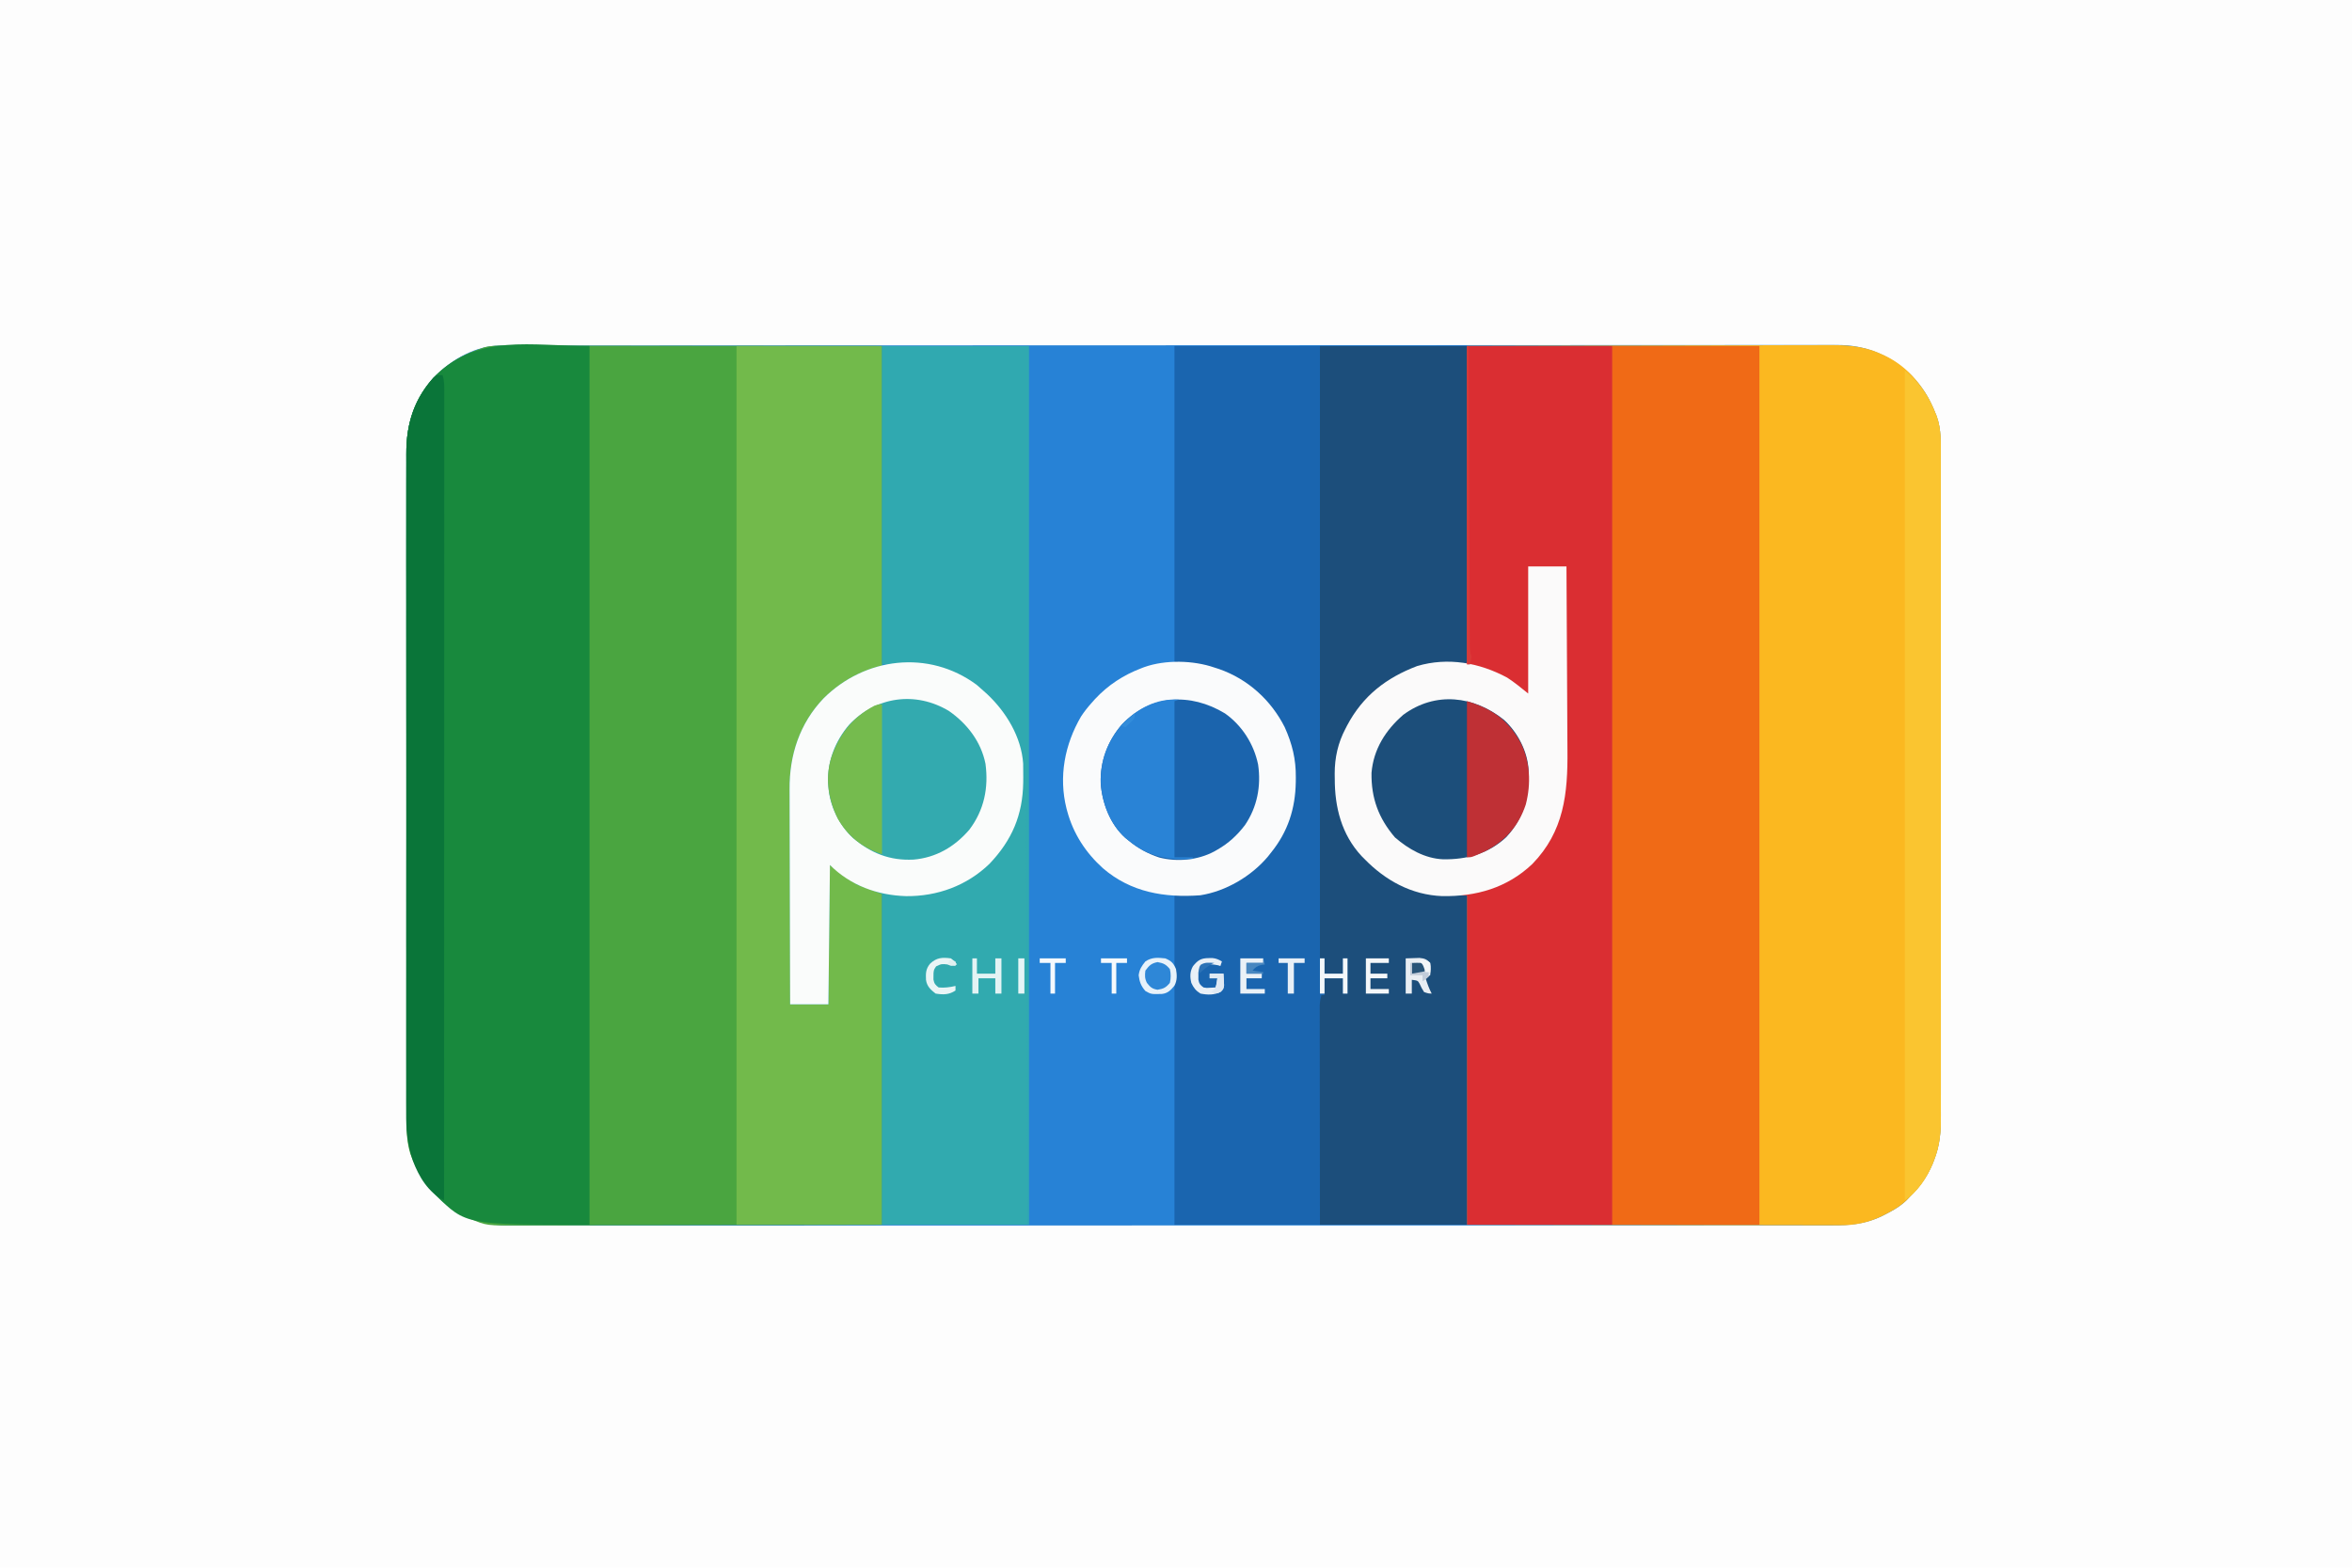
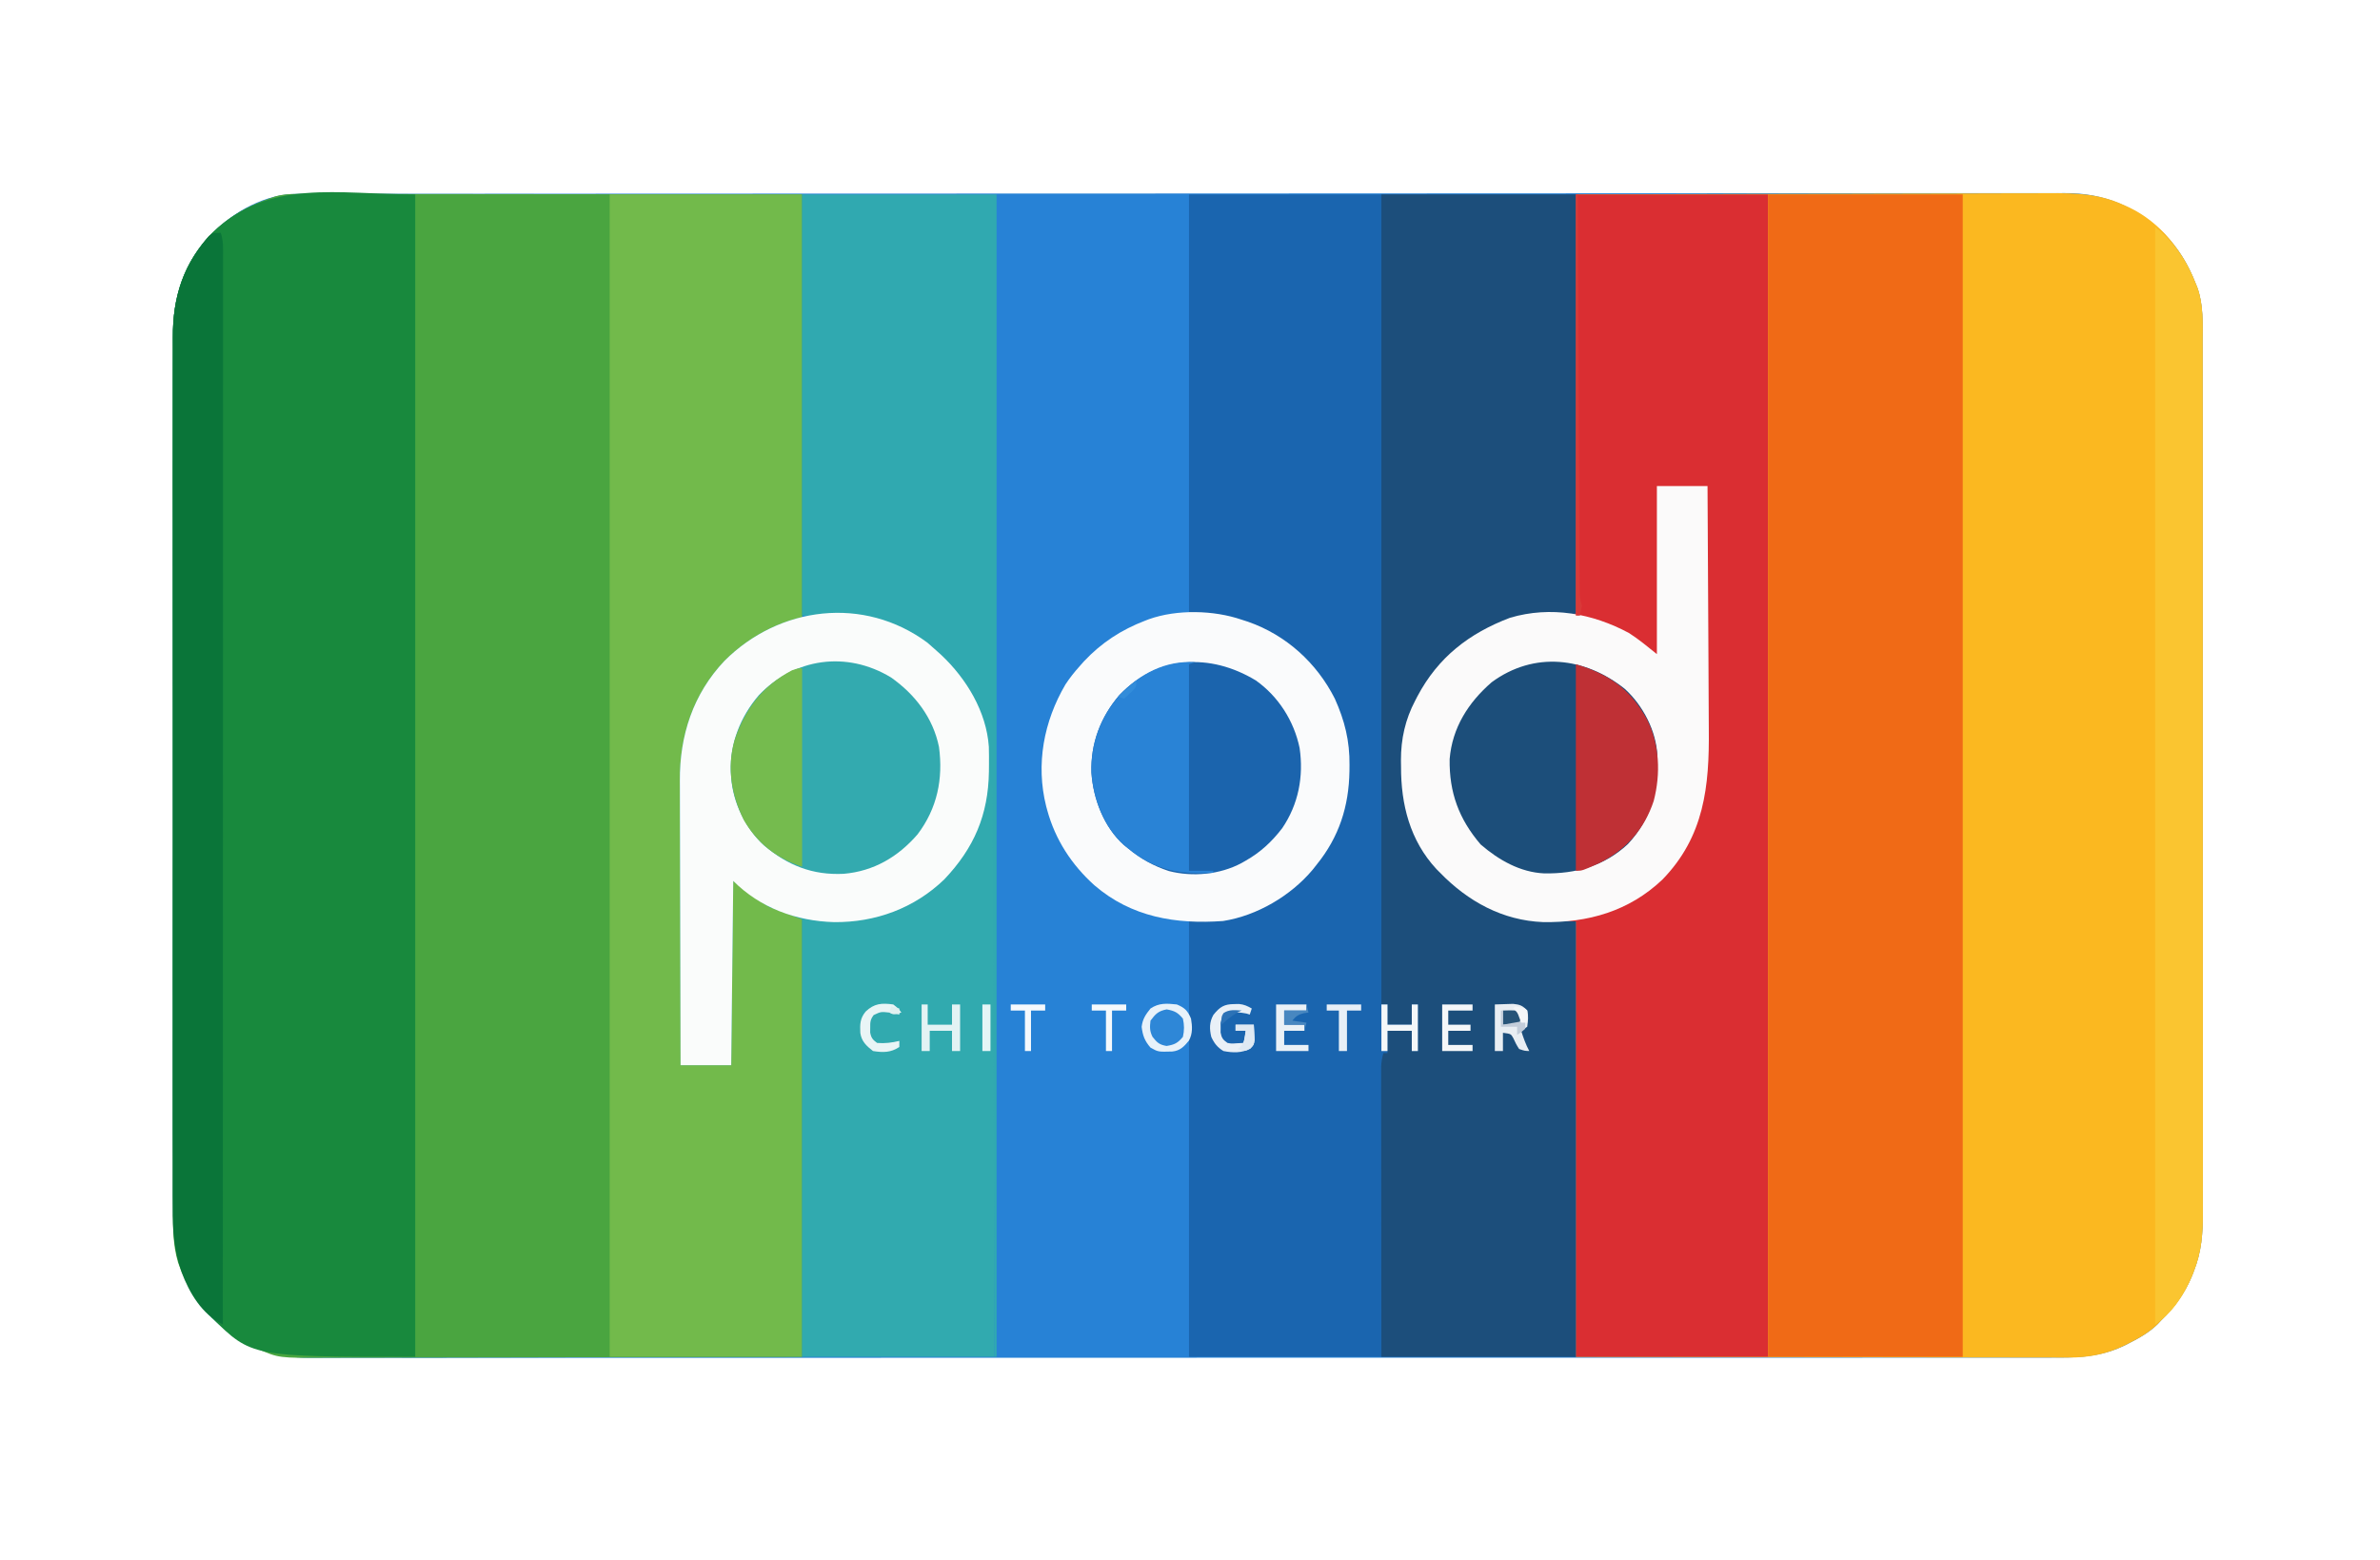
- <svg xmlns="http://www.w3.org/2000/svg" version="1.1" width="1536" height="1024">
-   <path d="M0 0 C506.88 0 1013.76 0 1536 0 C1536 337.92 1536 675.84 1536 1024 C1029.12 1024 522.24 1024 0 1024 C0 686.08 0 348.16 0 0 Z " fill="#FDFDFD" transform="translate(0,0)" />
+ <svg xmlns="http://www.w3.org/2000/svg" version="1.1" viewBox="180 130 1175 770" preserveAspectRatio="xMidYMid meet">
  <path d="M0 0 C1.938 -0.009 1.938 -0.009 3.915 -0.018 C5.339 -0.014 6.763 -0.01 8.188 -0.006 C9.714 -0.009 11.241 -0.013 12.767 -0.017 C16.973 -0.028 21.179 -0.026 25.385 -0.021 C29.957 -0.019 34.529 -0.028 39.101 -0.036 C47.118 -0.048 55.134 -0.052 63.151 -0.052 C75.072 -0.051 86.993 -0.061 98.914 -0.074 C122.686 -0.099 146.457 -0.107 170.229 -0.113 C172.076 -0.113 172.076 -0.113 173.96 -0.113 C175.811 -0.114 175.811 -0.114 177.699 -0.114 C191.366 -0.117 205.034 -0.124 218.701 -0.13 C259.973 -0.15 301.245 -0.166 342.518 -0.169 C343.852 -0.169 345.185 -0.169 346.519 -0.169 C352.541 -0.17 358.563 -0.17 364.585 -0.171 C367.27 -0.171 369.956 -0.171 372.641 -0.171 C373.985 -0.171 375.329 -0.171 376.673 -0.172 C419.163 -0.174 461.654 -0.196 504.144 -0.233 C551.112 -0.274 598.081 -0.297 645.049 -0.298 C650.057 -0.298 655.065 -0.298 660.073 -0.298 C661.306 -0.298 662.539 -0.298 663.81 -0.298 C683.659 -0.299 703.509 -0.317 723.358 -0.34 C743.307 -0.363 763.256 -0.367 783.206 -0.352 C795.058 -0.344 806.91 -0.35 818.763 -0.376 C826.682 -0.391 834.601 -0.389 842.521 -0.372 C847.031 -0.362 851.542 -0.361 856.053 -0.382 C860.163 -0.4 864.273 -0.396 868.384 -0.373 C869.855 -0.369 871.326 -0.373 872.797 -0.387 C891.791 -0.552 908.092 6.185 921.695 19.469 C928.965 26.894 933.651 34.535 937.422 44.254 C937.678 44.871 937.934 45.488 938.197 46.124 C941.345 54.846 940.842 63.887 940.81 73.022 C940.814 74.94 940.819 76.857 940.826 78.775 C940.84 84.029 940.836 89.283 940.829 94.537 C940.824 100.209 940.837 105.881 940.847 111.553 C940.864 122.66 940.865 133.767 940.86 144.874 C940.856 153.903 940.857 162.932 940.862 171.961 C940.863 173.247 940.864 174.532 940.865 175.857 C940.866 178.468 940.868 181.079 940.869 183.691 C940.879 201.223 940.883 218.755 940.876 236.287 C940.875 237.315 940.875 237.315 940.875 238.364 C940.872 243.928 940.87 249.492 940.867 255.057 C940.857 276.755 940.865 298.454 940.888 320.153 C940.915 344.548 940.927 368.943 940.92 393.337 C940.917 406.248 940.919 419.159 940.937 432.069 C940.951 443.06 940.952 454.052 940.934 465.043 C940.926 470.648 940.924 476.254 940.939 481.859 C940.953 486.996 940.948 492.132 940.929 497.269 C940.925 499.122 940.928 500.975 940.938 502.828 C940.994 513.413 940.368 522.296 936.422 532.254 C936.147 532.959 935.872 533.664 935.589 534.391 C931.982 543.001 927.072 549.779 920.422 556.254 C919.832 556.877 919.241 557.499 918.633 558.141 C914.471 562.221 909.758 564.873 904.609 567.504 C903.97 567.834 903.331 568.163 902.672 568.503 C892.039 573.69 881.895 574.693 870.174 574.634 C868.644 574.638 867.114 574.643 865.584 574.649 C861.386 574.661 857.189 574.655 852.992 574.646 C848.423 574.639 843.853 574.65 839.284 574.658 C831.278 574.671 823.273 574.672 815.267 574.666 C803.362 574.657 791.457 574.665 779.552 574.676 C758.289 574.696 737.026 574.698 715.764 574.693 C697.155 574.688 678.547 574.689 659.938 574.695 C657.443 574.695 654.947 574.696 652.452 574.697 C648.692 574.698 644.932 574.699 641.172 574.7 C606.209 574.711 571.247 574.716 536.285 574.708 C534.308 574.707 534.308 574.707 532.291 574.707 C525.61 574.705 518.928 574.704 512.247 574.702 C511.584 574.702 510.921 574.702 510.237 574.702 C504.855 574.7 504.855 574.7 502.19 574.7 C459.761 574.689 417.331 574.697 374.902 574.721 C327.993 574.747 281.084 574.76 234.175 574.753 C229.175 574.752 224.174 574.751 219.173 574.75 C217.942 574.75 216.711 574.75 215.442 574.75 C196.846 574.748 178.251 574.756 159.655 574.769 C138.51 574.784 117.365 574.785 96.219 574.767 C84.384 574.757 72.549 574.759 60.714 574.776 C52.809 574.786 44.904 574.782 36.999 574.766 C32.495 574.758 27.991 574.755 23.487 574.771 C19.384 574.785 15.283 574.78 11.18 574.76 C9.71 574.757 8.24 574.76 6.769 574.77 C-12.284 574.897 -28.357 568.363 -41.918 555.016 C-56.972 539.387 -61.196 522.227 -61.093 501.101 C-61.098 499.178 -61.105 497.255 -61.114 495.333 C-61.132 490.078 -61.126 484.823 -61.116 479.568 C-61.109 473.89 -61.125 468.211 -61.138 462.533 C-61.159 451.42 -61.159 440.307 -61.151 429.193 C-61.145 420.158 -61.146 411.123 -61.152 402.088 C-61.153 400.801 -61.154 399.514 -61.155 398.187 C-61.157 395.572 -61.159 392.957 -61.161 390.342 C-61.172 372.79 -61.177 355.239 -61.166 337.687 C-61.165 337.001 -61.165 336.316 -61.164 335.609 C-61.161 330.042 -61.157 324.474 -61.153 318.907 C-61.138 297.194 -61.147 275.481 -61.175 253.768 C-61.206 229.348 -61.221 204.927 -61.211 180.506 C-61.21 177.9 -61.209 175.294 -61.208 172.688 C-61.208 171.406 -61.207 170.124 -61.207 168.803 C-61.205 159.783 -61.214 150.764 -61.229 141.744 C-61.247 130.745 -61.246 119.747 -61.224 108.748 C-61.213 103.14 -61.209 97.532 -61.228 91.924 C-61.245 86.783 -61.238 81.643 -61.214 76.502 C-61.209 74.65 -61.212 72.797 -61.225 70.945 C-61.355 50.919 -55.988 33.738 -41.633 19.117 C-30.683 8.532 -15.497 0.011 0 0 Z " fill="#2782D6" transform="translate(326.5781,225.7458)" />
  <path d="M0 0 C63.387 -0.202 63.387 -0.202 89.912 -0.244 C95.983 -0.254 102.053 -0.264 108.124 -0.275 C108.885 -0.276 109.645 -0.277 110.429 -0.279 C122.687 -0.3 134.945 -0.34 147.203 -0.386 C159.797 -0.433 172.391 -0.46 184.985 -0.47 C192.747 -0.477 200.509 -0.499 208.271 -0.54 C214.237 -0.569 220.204 -0.572 226.171 -0.566 C228.608 -0.567 231.045 -0.577 233.481 -0.596 C246.584 -0.694 257.911 -0.444 270 5 C271.014 5.456 272.028 5.912 273.073 6.382 C288.7 13.812 299.864 28.185 306 44 C306.384 44.926 306.384 44.926 306.775 45.87 C309.923 54.592 309.42 63.633 309.388 72.768 C309.392 74.686 309.397 76.603 309.404 78.52 C309.418 83.775 309.414 89.028 309.407 94.283 C309.402 99.955 309.415 105.627 309.425 111.299 C309.442 122.406 309.443 133.513 309.438 144.62 C309.434 153.649 309.435 162.678 309.44 171.707 C309.441 172.993 309.442 174.278 309.443 175.602 C309.444 178.214 309.446 180.825 309.447 183.437 C309.457 200.969 309.461 218.501 309.454 236.033 C309.453 236.718 309.453 237.404 309.453 238.11 C309.45 243.674 309.448 249.238 309.445 254.802 C309.435 276.501 309.443 298.2 309.467 319.899 C309.493 344.294 309.505 368.689 309.498 393.083 C309.495 405.994 309.497 418.904 309.515 431.815 C309.529 442.806 309.53 453.797 309.513 464.789 C309.504 470.394 309.502 476 309.517 481.605 C309.531 486.742 309.526 491.878 309.507 497.015 C309.503 498.868 309.506 500.721 309.517 502.574 C309.572 513.159 308.946 522.042 305 532 C304.725 532.705 304.45 533.41 304.167 534.137 C300.56 542.747 295.651 549.524 289 556 C288.41 556.623 287.819 557.245 287.211 557.887 C283.049 561.967 278.336 564.619 273.188 567.25 C272.548 567.58 271.909 567.909 271.25 568.249 C262.126 572.699 253.135 574.453 243.034 574.361 C241.988 574.363 240.941 574.366 239.863 574.369 C236.387 574.373 232.911 574.357 229.435 574.341 C226.931 574.34 224.427 574.34 221.923 574.342 C216.547 574.343 211.172 574.334 205.797 574.317 C198.026 574.293 190.254 574.285 182.483 574.281 C169.872 574.275 157.261 574.255 144.65 574.226 C132.405 574.199 120.161 574.178 107.916 574.165 C107.153 574.164 106.389 574.163 105.603 574.162 C99.631 574.156 93.659 574.15 87.687 574.144 C58.458 574.116 29.229 574.056 0 574 C0 503.05 0 432.1 0 359 C-7.26 359 -14.52 359 -22 359 C-40.341 355.113 -53.97 348.394 -67 335 C-67.603 334.394 -68.207 333.788 -68.828 333.164 C-81.909 319.05 -86.37 301.253 -86.312 282.562 C-86.329 281.52 -86.345 280.478 -86.361 279.404 C-86.368 268.868 -84.222 259.275 -79.312 249.938 C-78.963 249.261 -78.613 248.585 -78.253 247.888 C-68.005 228.541 -52.76 216.743 -32.5 209.051 C-21.271 205.735 -12.701 207 0 207 C0 138.69 0 70.38 0 0 Z " fill="#FBB820" transform="translate(958,226)" />
  <path d="M0 0 C1.051 -0.002 2.103 -0.003 3.186 -0.005 C6.702 -0.008 10.218 0.003 13.734 0.013 C16.257 0.014 18.78 0.014 21.304 0.013 C26.732 0.012 32.161 0.018 37.59 0.029 C45.439 0.045 53.288 0.051 61.136 0.053 C73.872 0.057 86.607 0.071 99.343 0.09 C111.711 0.108 124.08 0.122 136.449 0.131 C137.22 0.131 137.99 0.132 138.784 0.132 C144.811 0.136 150.838 0.14 156.865 0.144 C186.39 0.163 215.915 0.203 245.439 0.241 C245.439 69.211 245.439 138.181 245.439 209.241 C240.489 210.891 235.539 212.541 230.439 214.241 C221.737 219.031 214.47 224.248 207.439 231.241 C206.827 231.818 206.215 232.396 205.584 232.991 C193.152 245.736 186.381 265.447 186.281 282.929 C186.271 284.234 186.262 285.54 186.252 286.884 C186.246 288.314 186.24 289.743 186.234 291.172 C186.225 292.69 186.215 294.208 186.204 295.727 C186.177 299.834 186.156 303.94 186.136 308.047 C186.114 312.345 186.087 316.642 186.06 320.94 C186.01 329.071 185.965 337.202 185.922 345.334 C185.873 354.594 185.818 363.853 185.762 373.113 C185.649 392.156 185.542 411.198 185.439 430.241 C193.689 430.241 201.939 430.241 210.439 430.241 C210.439 399.881 210.439 369.521 210.439 338.241 C213.079 340.221 215.719 342.201 218.439 344.241 C227.587 350.616 236.563 354.824 247.439 357.241 C246.779 357.571 246.119 357.901 245.439 358.241 C245.439 429.521 245.439 500.801 245.439 574.241 C181.72 574.402 181.72 574.402 155.074 574.436 C148.976 574.444 142.877 574.452 136.779 574.46 C136.014 574.461 135.25 574.462 134.463 574.463 C122.142 574.481 109.821 574.512 97.5 574.549 C84.845 574.587 72.19 574.609 59.535 574.617 C51.733 574.622 43.932 574.64 36.13 574.672 C30.136 574.696 24.143 574.698 18.149 574.693 C15.698 574.694 13.248 574.702 10.797 574.717 C-12.913 574.859 -12.913 574.859 -23.561 570.241 C-25.388 569.481 -25.388 569.481 -27.252 568.705 C-44.205 559.687 -56.33 545.77 -62.673 527.609 C-65.311 518.806 -65.12 510.192 -65.075 501.087 C-65.081 499.164 -65.088 497.242 -65.096 495.319 C-65.115 490.064 -65.109 484.809 -65.098 479.555 C-65.091 473.876 -65.107 468.198 -65.12 462.519 C-65.142 451.406 -65.142 440.293 -65.133 429.18 C-65.127 420.145 -65.128 411.11 -65.135 402.074 C-65.136 400.787 -65.137 399.5 -65.137 398.174 C-65.139 395.558 -65.141 392.943 -65.143 390.328 C-65.155 372.776 -65.159 355.225 -65.148 337.673 C-65.148 336.988 -65.147 336.302 -65.147 335.596 C-65.143 330.028 -65.139 324.461 -65.135 318.893 C-65.121 297.18 -65.129 275.468 -65.157 253.755 C-65.189 229.334 -65.204 204.913 -65.194 180.492 C-65.193 177.886 -65.192 175.28 -65.191 172.674 C-65.19 171.392 -65.19 170.11 -65.189 168.789 C-65.187 159.769 -65.197 150.75 -65.211 141.73 C-65.229 130.732 -65.229 119.733 -65.206 108.734 C-65.195 103.126 -65.192 97.519 -65.21 91.911 C-65.227 86.77 -65.221 81.629 -65.196 76.488 C-65.191 74.636 -65.195 72.783 -65.208 70.931 C-65.337 50.906 -59.97 33.725 -45.615 19.104 C-37.574 11.331 -28.142 5.85 -17.561 2.241 C-16.565 1.895 -15.569 1.55 -14.542 1.195 C-9.731 -0.157 -4.965 -0.03 0 0 Z " fill="#4AA540" transform="translate(330.5605,225.7595)" />
  <path d="M0 0 C63.03 0 126.06 0 191 0 C191 68.31 191 136.62 191 207 C183.41 207.33 175.82 207.66 168 208 C149.285 211.655 131.349 221.2 120 237 C107.242 256.862 102.171 278.699 107.125 302.188 C112.976 322.461 124.438 338.685 143 349 C158.622 357.371 172.936 358.179 191 359 C191 429.95 191 500.9 191 574 C127.97 574 64.94 574 0 574 C0 503.05 0 432.1 0 359 C4.62 358.67 9.24 358.34 14 358 C27.507 355.299 40.211 350.721 51 342 C51.757 341.417 52.513 340.835 53.293 340.234 C63.025 332.261 69.38 321.577 74 310 C74.524 308.761 74.524 308.761 75.059 307.496 C81.881 289.406 79.091 267.084 71.416 249.878 C67.306 241.201 61.894 234.611 55 228 C54.297 227.313 53.595 226.626 52.871 225.918 C37.824 211.965 19.886 208.42 0 207 C0 138.69 0 70.38 0 0 Z " fill="#1A65AF" transform="translate(767,226)" />
  <path d="M0 0 C0 189.42 0 378.84 0 574 C-80.793 574 -80.793 574 -100.34 554.762 C-115.394 539.133 -119.618 521.972 -119.515 500.846 C-119.52 498.924 -119.527 497.001 -119.536 495.078 C-119.554 489.824 -119.548 484.569 -119.538 479.314 C-119.531 473.636 -119.547 467.957 -119.56 462.279 C-119.581 451.166 -119.581 440.053 -119.573 428.939 C-119.567 419.904 -119.568 410.869 -119.574 401.834 C-119.575 400.547 -119.576 399.259 -119.577 397.933 C-119.579 395.318 -119.581 392.703 -119.583 390.088 C-119.594 372.536 -119.599 354.984 -119.588 337.433 C-119.587 336.747 -119.587 336.062 -119.586 335.355 C-119.583 329.788 -119.579 324.22 -119.575 318.653 C-119.56 296.94 -119.569 275.227 -119.597 253.514 C-119.628 229.093 -119.643 204.673 -119.633 180.252 C-119.632 177.646 -119.631 175.04 -119.63 172.434 C-119.63 171.152 -119.629 169.87 -119.629 168.549 C-119.627 159.529 -119.636 150.509 -119.651 141.49 C-119.668 130.491 -119.668 119.493 -119.646 108.494 C-119.634 102.886 -119.631 97.278 -119.65 91.67 C-119.667 86.529 -119.66 81.389 -119.636 76.248 C-119.631 74.395 -119.634 72.543 -119.647 70.69 C-119.777 50.665 -114.41 33.484 -100.055 18.863 C-72.244 -8.02 -38.409 0 0 0 Z " fill="#18893D" transform="translate(385,226)" />
  <path d="M0 0 C31.35 0 62.7 0 95 0 C95 189.42 95 378.84 95 574 C63.65 574 32.3 574 0 574 C0 503.05 0 432.1 0 359 C-7.26 359 -14.52 359 -22 359 C-40.341 355.113 -53.97 348.394 -67 335 C-67.603 334.394 -68.207 333.788 -68.828 333.164 C-81.909 319.05 -86.37 301.253 -86.312 282.562 C-86.329 281.52 -86.345 280.478 -86.361 279.404 C-86.368 268.868 -84.222 259.275 -79.312 249.938 C-78.963 249.261 -78.613 248.585 -78.253 247.888 C-68.005 228.541 -52.76 216.743 -32.5 209.051 C-21.271 205.735 -12.701 207 0 207 C0 138.69 0 70.38 0 0 Z " fill="#DA2E32" transform="translate(958,226)" />
  <path d="M0 0 C31.68 0 63.36 0 96 0 C96 189.42 96 378.84 96 574 C64.32 574 32.64 574 0 574 C0 384.58 0 195.16 0 0 Z " fill="#F06A16" transform="translate(1053,226)" />
  <path d="M0 0 C31.35 0 62.7 0 95 0 C95 68.97 95 137.94 95 209 C90.05 210.65 85.1 212.3 80 214 C71.297 218.79 64.03 224.007 57 231 C56.388 231.577 55.775 232.155 55.145 232.75 C42.712 245.495 35.942 265.206 35.842 282.688 C35.832 283.994 35.822 285.299 35.812 286.644 C35.806 288.073 35.8 289.502 35.795 290.931 C35.785 292.45 35.775 293.968 35.765 295.486 C35.738 299.593 35.717 303.7 35.697 307.807 C35.675 312.104 35.647 316.402 35.621 320.699 C35.571 328.83 35.526 336.962 35.483 345.093 C35.433 354.353 35.378 363.613 35.323 372.873 C35.209 391.915 35.103 410.958 35 430 C43.25 430 51.5 430 60 430 C60 399.64 60 369.28 60 338 C62.64 339.98 65.28 341.96 68 344 C77.148 350.376 86.124 354.583 97 357 C96.34 357.33 95.68 357.66 95 358 C95 429.28 95 500.56 95 574 C63.65 574 32.3 574 0 574 C0 384.58 0 195.16 0 0 Z " fill="#72BA4B" transform="translate(481,226)" />
  <path d="M0 0 C31.68 0 63.36 0 96 0 C96 68.31 96 136.62 96 207 C88.41 207.33 80.82 207.66 73 208 C54.285 211.655 36.349 221.2 25 237 C12.242 256.862 7.171 278.699 12.125 302.188 C17.976 322.461 29.438 338.685 48 349 C63.622 357.371 77.936 358.179 96 359 C96 429.95 96 500.9 96 574 C64.32 574 32.64 574 0 574 C-0.04 537.548 -0.04 537.548 -0.049 522.297 C-0.055 511.758 -0.062 501.219 -0.075 490.68 C-0.085 483.005 -0.092 475.33 -0.094 467.655 C-0.095 463.591 -0.098 459.526 -0.106 455.462 C-0.113 451.637 -0.115 447.812 -0.113 443.987 C-0.113 442.583 -0.115 441.178 -0.119 439.774 C-0.124 437.857 -0.122 435.94 -0.12 434.024 C-0.122 432.414 -0.122 432.414 -0.123 430.772 C-0.015 428.342 0.297 426.318 1 424 C1.66 424 2.32 424 3 424 C3 420.37 3 416.74 3 413 C6.96 413 10.92 413 15 413 C15 416.3 15 419.6 15 423 C15.99 423 16.98 423 18 423 C18 415.41 18 407.82 18 400 C17.01 400 16.02 400 15 400 C15 403.3 15 406.6 15 410 C11.04 410 7.08 410 3 410 C3 406.7 3 403.4 3 400 C2.01 400 1.02 400 0 400 C0 268 0 136 0 0 Z " fill="#1C4E7B" transform="translate(862,226)" />
  <path d="M0 0 C1.42 1.201 2.815 2.433 4.188 3.688 C5.526 4.888 5.526 4.888 6.891 6.113 C20.468 18.93 27.587 34.539 31.188 52.688 C31.848 52.358 32.508 52.028 33.188 51.688 C33.188 151.018 33.188 250.347 33.188 352.688 C1.837 352.688 -29.512 352.688 -61.812 352.688 C-61.812 281.408 -61.812 210.127 -61.812 136.688 C-67.093 134.708 -72.373 132.727 -77.812 130.688 C-84.755 126.679 -89.652 122.968 -95.812 117.688 C-96.142 147.718 -96.472 177.748 -96.812 208.688 C-105.062 208.688 -113.312 208.688 -121.812 208.688 C-121.882 188.85 -121.936 169.013 -121.968 149.176 C-121.983 139.964 -122.004 130.752 -122.039 121.54 C-122.069 113.505 -122.088 105.47 -122.095 97.436 C-122.099 93.186 -122.108 88.937 -122.13 84.688 C-122.15 80.677 -122.156 76.667 -122.152 72.657 C-122.153 71.195 -122.158 69.734 -122.17 68.272 C-122.339 45.993 -115.649 25.362 -100.121 8.996 C-73.133 -17.992 -31.378 -23.212 0 0 Z " fill="#31AAAF" transform="translate(637.8125,447.3125)" />
  <path d="M0 0 C31.68 0 63.36 0 96 0 C96 189.42 96 378.84 96 574 C95.67 574 95.34 574 95 574 C94.67 480.94 94.34 387.88 94 292 C93.67 292 93.34 292 93 292 C92.974 290.886 92.948 289.772 92.922 288.625 C92.247 268.029 87.229 248.611 73 233 C72.273 232.181 71.546 231.363 70.797 230.52 C58.358 217.258 43.616 211.203 26 208 C17.42 208 8.84 208 0 208 C0 139.36 0 70.72 0 0 Z " fill="#30A9B0" transform="translate(576,226)" />
  <path d="M0 0 C1.42 1.201 2.815 2.433 4.188 3.688 C5.526 4.888 5.526 4.888 6.891 6.113 C19.321 17.847 29.192 34.054 30.376 51.464 C30.455 54.479 30.466 57.484 30.438 60.5 C30.424 62.101 30.424 62.101 30.41 63.734 C30.096 85.06 23.123 101.396 8.375 116.938 C-6.457 131.227 -25.64 138.229 -46.056 138.041 C-64.792 137.48 -82.427 131.073 -95.812 117.688 C-96.142 147.718 -96.472 177.748 -96.812 208.688 C-105.062 208.688 -113.312 208.688 -121.812 208.688 C-121.882 188.85 -121.936 169.013 -121.968 149.176 C-121.983 139.964 -122.004 130.752 -122.039 121.54 C-122.069 113.505 -122.088 105.47 -122.095 97.436 C-122.099 93.186 -122.108 88.937 -122.13 84.688 C-122.15 80.677 -122.156 76.667 -122.152 72.657 C-122.153 71.195 -122.158 69.734 -122.17 68.272 C-122.339 45.993 -115.649 25.362 -100.121 8.996 C-73.133 -17.992 -31.378 -23.212 0 0 Z " fill="#FAFCFB" transform="translate(637.8125,447.3125)" />
  <path d="M0 0 C8.25 0 16.5 0 25 0 C25.14 19.195 25.246 38.389 25.311 57.585 C25.342 66.5 25.384 75.414 25.453 84.329 C25.513 92.109 25.551 99.889 25.565 107.669 C25.572 111.78 25.59 115.89 25.634 120 C25.928 148.373 23.415 173.056 2.688 194.379 C-13.799 209.994 -33.988 215.684 -56.176 215.336 C-76.225 214.54 -93.265 205.118 -107 191 C-107.905 190.091 -107.905 190.091 -108.828 189.164 C-121.909 175.05 -126.37 157.253 -126.312 138.562 C-126.337 136.999 -126.337 136.999 -126.361 135.404 C-126.368 124.868 -124.222 115.275 -119.312 105.938 C-118.963 105.261 -118.613 104.585 -118.253 103.888 C-108.005 84.541 -92.76 72.743 -72.5 65.051 C-52.382 59.11 -31.8 62.891 -13.73 72.609 C-8.898 75.706 -4.482 79.414 0 83 C0 55.61 0 28.22 0 0 Z " fill="#FBFAFA" transform="translate(998,370)" />
  <path d="M0 0 C1.054 0.34 2.109 0.681 3.195 1.031 C21.955 7.595 37.074 21.317 46 39 C50.903 49.913 53.373 59.873 53.25 71.812 C53.237 73.273 53.237 73.273 53.223 74.762 C52.941 92.225 48.107 107.303 37 121 C36.345 121.829 35.69 122.658 35.016 123.512 C24.259 136.329 7.59 146.184 -9.156 148.793 C-32.481 150.491 -54.413 146.903 -72.703 131.143 C-83.912 121.053 -92.042 108.618 -96 94 C-96.169 93.382 -96.338 92.764 -96.513 92.128 C-101.723 71.334 -97.68 50.237 -87 32 C-84.881 28.771 -82.579 25.872 -80 23 C-79.283 22.19 -78.567 21.381 -77.828 20.547 C-69.234 11.391 -59.378 4.98 -47.688 0.5 C-47.054 0.257 -46.421 0.013 -45.769 -0.237 C-31.919 -5.159 -13.746 -4.721 0 0 Z " fill="#FAFBFC" transform="translate(793,436)" />
  <path d="M0 0 C1.308 3.923 1.136 7.651 1.123 11.74 C1.124 12.648 1.125 13.557 1.127 14.493 C1.129 17.565 1.125 20.637 1.12 23.709 C1.121 25.923 1.122 28.136 1.123 30.35 C1.125 36.454 1.121 42.559 1.116 48.663 C1.112 54.563 1.113 60.464 1.114 66.364 C1.115 78.437 1.112 90.509 1.106 102.582 C1.1 114.54 1.096 126.497 1.095 138.454 C1.095 139.197 1.095 139.94 1.095 140.705 C1.094 144.478 1.094 148.25 1.094 152.023 C1.092 178.759 1.085 205.494 1.075 232.23 C1.066 258.207 1.059 284.184 1.055 310.161 C1.055 310.961 1.055 311.762 1.055 312.586 C1.053 320.624 1.052 328.662 1.051 336.7 C1.048 353.075 1.045 369.45 1.042 385.825 C1.042 386.578 1.042 387.331 1.042 388.107 C1.033 438.405 1.017 488.702 1 539 C-9.293 534.024 -15.529 523.478 -19.398 513.063 C-23.139 502.298 -23.85 492.568 -23.755 481.245 C-23.761 479.318 -23.77 477.391 -23.781 475.464 C-23.804 470.22 -23.79 464.977 -23.77 459.734 C-23.754 454.059 -23.773 448.384 -23.787 442.709 C-23.81 431.613 -23.801 420.517 -23.78 409.422 C-23.764 400.401 -23.76 391.38 -23.764 382.359 C-23.765 381.073 -23.765 379.786 -23.766 378.461 C-23.767 375.847 -23.769 373.233 -23.77 370.619 C-23.782 346.839 -23.76 323.06 -23.724 299.28 C-23.692 277.6 -23.687 255.92 -23.707 234.24 C-23.712 228.685 -23.717 223.13 -23.722 217.576 C-23.722 216.892 -23.723 216.208 -23.723 215.503 C-23.738 197.352 -23.73 179.2 -23.714 161.049 C-23.712 158.445 -23.71 155.842 -23.708 153.239 C-23.707 151.958 -23.706 150.678 -23.705 149.358 C-23.698 140.351 -23.703 131.344 -23.712 122.337 C-23.723 111.357 -23.715 100.377 -23.685 89.396 C-23.669 83.798 -23.662 78.201 -23.677 72.603 C-23.69 67.471 -23.68 62.34 -23.651 57.209 C-23.645 55.36 -23.647 53.511 -23.658 51.662 C-23.768 32.407 -18.832 16.375 -5.93 1.582 C-4 0 -4 0 0 0 Z " fill="#0A7539" transform="translate(289,245)" />
  <path d="M0 0 C9.713 8.326 15.366 16.055 20 28 C20.256 28.617 20.512 29.234 20.775 29.87 C23.923 38.592 23.42 47.633 23.388 56.768 C23.392 58.686 23.397 60.603 23.404 62.52 C23.418 67.775 23.414 73.028 23.407 78.283 C23.402 83.955 23.415 89.627 23.425 95.299 C23.442 106.406 23.443 117.513 23.438 128.62 C23.434 137.649 23.435 146.678 23.44 155.707 C23.441 156.993 23.442 158.278 23.443 159.602 C23.444 162.214 23.446 164.825 23.447 167.437 C23.457 184.969 23.461 202.501 23.454 220.033 C23.453 221.061 23.453 221.061 23.453 222.11 C23.45 227.674 23.448 233.238 23.445 238.802 C23.435 260.501 23.443 282.2 23.467 303.899 C23.493 328.294 23.505 352.689 23.498 377.083 C23.495 389.994 23.497 402.904 23.515 415.815 C23.529 426.806 23.53 437.797 23.513 448.789 C23.504 454.394 23.502 460 23.517 465.605 C23.531 470.742 23.526 475.878 23.507 481.015 C23.503 482.868 23.506 484.721 23.517 486.574 C23.572 497.159 22.946 506.042 19 516 C18.725 516.705 18.45 517.41 18.167 518.137 C14.227 527.541 8.588 536.275 0 542 C0 363.14 0 184.28 0 0 Z " fill="#FAC530" transform="translate(1244,242)" />
  <path d="M0 0 C11.866 8.3 20.848 19.978 23.762 34.387 C25.871 50.086 22.907 64.702 13.184 77.527 C3.579 88.649 -8.462 95.752 -23.297 97.016 C-38.787 97.747 -50.925 92.878 -62.773 82.875 C-71.852 74.469 -77.95 61.875 -78.816 49.527 C-78.88 48.657 -78.943 47.787 -79.008 46.891 C-79.578 32.823 -74.305 19.438 -65.191 8.84 C-47.652 -9.53 -21.889 -13.214 0 0 Z " fill="#33AAAF" transform="translate(619.8164,464.4727)" />
  <path d="M0 0 C11.128 7.874 18.849 20.003 21.613 33.359 C23.677 47.453 21.039 61.195 13 73 C7.858 79.682 2.331 84.837 -5 89 C-5.681 89.389 -6.361 89.779 -7.062 90.18 C-17.71 95.878 -31.21 97.138 -42.93 94.125 C-50.502 91.606 -56.871 88.092 -63 83 C-64.062 82.141 -64.062 82.141 -65.145 81.266 C-75.004 72.443 -80.301 58.512 -81.164 45.531 C-81.619 31.141 -76.682 18.074 -67.312 7.188 C-48.503 -12.325 -22.639 -13.699 0 0 Z " fill="#1B64AD" transform="translate(800,466)" />
  <path d="M0 0 C8.991 8.228 15.508 20.747 16.051 32.965 C16.446 49.878 13.377 63.796 1.5 76.625 C-10.128 87.475 -24.322 91.357 -39.82 91.09 C-51.688 90.573 -62.352 84.444 -71.188 76.812 C-81.965 64.218 -86.751 51.098 -86.504 34.664 C-85.233 19.196 -77.299 6.717 -65.77 -3.285 C-44.858 -18.692 -19.676 -15.756 0 0 Z " fill="#1C4E7A" transform="translate(982.1875,470.1875)" />
  <path d="M0 0 C-0.99 0.33 -1.98 0.66 -3 1 C-3 34.66 -3 68.32 -3 103 C0.96 103 4.92 103 9 103 C9 103.33 9 103.66 9 104 C-7.315 104.832 -19.974 102.821 -33 92 C-34.062 91.141 -34.062 91.141 -35.145 90.266 C-45.004 81.443 -50.301 67.512 -51.164 54.531 C-51.619 40.141 -46.682 27.074 -37.312 16.188 C-27.27 5.77 -14.703 -0.98 0 0 Z " fill="#2983D6" transform="translate(770,457)" />
  <path d="M0 0 C16.196 4.859 26.764 12.117 35 27 C41.357 39.483 41.944 53.968 38.438 67.5 C33.798 81.501 24.981 91.327 12 98 C3.146 102 3.146 102 0 102 C0 68.34 0 34.68 0 0 Z " fill="#BF3035" transform="translate(958,458)" />
  <path d="M0 0 C0 32.34 0 64.68 0 98 C-12.596 93.801 -22.047 86.519 -28.828 74.855 C-34.944 62.342 -37.24 48.923 -33.312 35.375 C-28.016 19.981 -19.657 8.755 -5 1 C-2 0 -2 0 0 0 Z " fill="#75BB4E" transform="translate(576,460)" />
  <path d="M0 0 C3.938 1.641 5.387 3.132 7 7 C7.655 10.794 7.864 14.453 5.949 17.883 C3.532 20.834 1.639 22.823 -2.207 23.238 C-9.221 23.438 -9.221 23.438 -13 21.312 C-15.889 17.972 -16.819 15.418 -17.375 11.062 C-16.894 7.133 -15.445 5.074 -13 2 C-8.746 -0.836 -4.993 -0.518 0 0 Z " fill="#E8F2FA" transform="translate(761,626)" />
  <path d="M0 0 C1.897 -0.062 3.795 -0.124 5.75 -0.188 C7.351 -0.24 7.351 -0.24 8.984 -0.293 C12.355 0.035 13.693 0.544 16 3 C16.725 5.883 16.336 7.973 16 11 C15.01 11.66 14.02 12.32 13 13 C14.109 16.487 15.263 19.775 17 23 C14.75 22.938 14.75 22.938 12 22 C10.816 20.26 9.945 18.516 9.09 16.594 C7.924 14.511 7.924 14.511 4 14 C4 16.97 4 19.94 4 23 C2.68 23 1.36 23 0 23 C0 15.41 0 7.82 0 0 Z " fill="#E9EEF3" transform="translate(918,626)" />
  <path d="M0 0 C3.883 0.728 5.462 1.502 8 4.562 C8.715 7.707 8.715 10.418 8 13.562 C5.432 16.659 3.886 17.418 -0.062 18.062 C-3.648 17.452 -4.769 16.372 -7 13.562 C-8.444 10.674 -8.377 8.766 -8 5.562 C-5.54 2.234 -4.104 0.769 0 0 Z " fill="#2E87D7" transform="translate(756,628.4375)" />
  <path d="M0 0 C0.771 -0.014 1.542 -0.028 2.336 -0.043 C4.843 0.209 6.458 0.936 8.625 2.188 C8.295 3.178 7.965 4.168 7.625 5.188 C7.109 5.022 6.594 4.857 6.062 4.688 C2.817 4.022 -0.07 3.947 -3.375 4.188 C-5.555 5.779 -6.28 6.671 -6.773 9.344 C-6.766 10.117 -6.758 10.891 -6.75 11.688 C-6.758 12.461 -6.765 13.234 -6.773 14.031 C-6.276 16.723 -5.599 17.613 -3.375 19.188 C-1.321 19.548 -1.321 19.548 0.812 19.375 C2.071 19.313 3.329 19.251 4.625 19.188 C4.955 17.207 5.285 15.227 5.625 13.188 C3.975 13.188 2.325 13.188 0.625 13.188 C0.625 12.197 0.625 11.207 0.625 10.188 C3.595 10.188 6.565 10.188 9.625 10.188 C9.733 11.79 9.811 13.395 9.875 15 C9.921 15.893 9.968 16.787 10.016 17.707 C9.625 20.188 9.625 20.188 7.945 21.973 C3.642 24.226 -0.676 24.117 -5.375 23.188 C-8.361 21.362 -9.933 19.362 -11.375 16.188 C-12.302 12.248 -12.346 8.89 -10.309 5.316 C-7.102 1.325 -4.977 0.041 0 0 Z " fill="#E9F0F7" transform="translate(789.375,625.8125)" />
  <path d="M0 0 C0.33 0 0.66 0 1 0 C1.004 1.028 1.008 2.056 1.013 3.115 C1.116 28.102 1.225 53.088 1.339 78.075 C1.395 90.158 1.448 102.241 1.497 114.324 C1.54 124.853 1.586 135.382 1.637 145.911 C1.663 151.489 1.688 157.066 1.709 162.644 C1.729 167.889 1.753 173.135 1.78 178.38 C1.79 180.309 1.798 182.238 1.803 184.167 C1.812 186.794 1.826 189.42 1.842 192.046 C1.843 192.816 1.844 193.585 1.845 194.378 C1.869 197.52 1.999 199.997 3 203 C2.562 205.688 2.562 205.688 2 208 C1.34 208 0.68 208 0 208 C0 139.36 0 70.72 0 0 Z " fill="#D93938" transform="translate(958,226)" />
  <path d="M0 0 C0.99 0 1.98 0 3 0 C3 3.3 3 6.6 3 10 C6.96 10 10.92 10 15 10 C15 6.7 15 3.4 15 0 C16.32 0 17.64 0 19 0 C19 7.59 19 15.18 19 23 C17.68 23 16.36 23 15 23 C15 19.7 15 16.4 15 13 C11.37 13 7.74 13 4 13 C4 16.3 4 19.6 4 23 C2.68 23 1.36 23 0 23 C0 15.41 0 7.82 0 0 Z " fill="#E3F3F4" transform="translate(635,626)" />
  <path d="M0 0 C4.95 0 9.9 0 15 0 C15 0.99 15 1.98 15 3 C11.37 3 7.74 3 4 3 C4 5.31 4 7.62 4 10 C7.3 10 10.6 10 14 10 C14 10.99 14 11.98 14 13 C10.7 13 7.4 13 4 13 C4 15.31 4 17.62 4 20 C7.96 20 11.92 20 16 20 C16 20.99 16 21.98 16 23 C10.72 23 5.44 23 0 23 C0 15.41 0 7.82 0 0 Z " fill="#EAF1F7" transform="translate(810,626)" />
  <path d="M0 0 C4.95 0 9.9 0 15 0 C15 0.99 15 1.98 15 3 C11.04 3 7.08 3 3 3 C3 5.31 3 7.62 3 10 C6.63 10 10.26 10 14 10 C14 10.99 14 11.98 14 13 C10.37 13 6.74 13 3 13 C3 15.31 3 17.62 3 20 C6.96 20 10.92 20 15 20 C15 20.99 15 21.98 15 23 C10.05 23 5.1 23 0 23 C0 15.41 0 7.82 0 0 Z " fill="#F5F7F9" transform="translate(892,626)" />
  <path d="M0 0 C0.99 0 1.98 0 3 0 C3 3.3 3 6.6 3 10 C6.96 10 10.92 10 15 10 C15 6.7 15 3.4 15 0 C15.99 0 16.98 0 18 0 C18 7.59 18 15.18 18 23 C17.01 23 16.02 23 15 23 C15 19.7 15 16.4 15 13 C11.04 13 7.08 13 3 13 C3 16.3 3 19.6 3 23 C2.01 23 1.02 23 0 23 C0 15.41 0 7.82 0 0 Z " fill="#F4F7F9" transform="translate(862,626)" />
  <path d="M0 0 C2.562 2 2.562 2 4 4 C0.25 5.125 0.25 5.125 -2 4 C-6.095 3.555 -6.095 3.555 -9.668 5.234 C-11.347 7.46 -11.403 8.735 -11.375 11.5 C-11.383 12.273 -11.39 13.047 -11.398 13.844 C-10.907 16.503 -10.15 17.398 -8 19 C-4.163 19.334 -0.736 18.879 3 18 C3 18.99 3 19.98 3 21 C-1.226 23.817 -5.036 23.8 -10 23 C-13.253 20.477 -15.688 18.23 -16.273 14.047 C-16.463 9.753 -16.434 6.904 -13.625 3.5 C-9.391 -0.532 -5.694 -0.779 0 0 Z " fill="#E9F5F6" transform="translate(621,626)" />
  <path d="M0 0 C5.61 0 11.22 0 17 0 C17 0.99 17 1.98 17 3 C14.69 3 12.38 3 10 3 C10 9.6 10 16.2 10 23 C8.68 23 7.36 23 6 23 C6 16.4 6 9.8 6 3 C4.02 3 2.04 3 0 3 C0 2.01 0 1.02 0 0 Z " fill="#E7EFF7" transform="translate(835,626)" />
  <path d="M0 0 C5.61 0 11.22 0 17 0 C17 0.99 17 1.98 17 3 C14.69 3 12.38 3 10 3 C10 9.6 10 16.2 10 23 C9.01 23 8.02 23 7 23 C7 16.4 7 9.8 7 3 C4.69 3 2.38 3 0 3 C0 2.01 0 1.02 0 0 Z " fill="#F5F9FC" transform="translate(719,626)" />
  <path d="M0 0 C5.61 0 11.22 0 17 0 C17 0.99 17 1.98 17 3 C14.69 3 12.38 3 10 3 C10 9.6 10 16.2 10 23 C9.01 23 8.02 23 7 23 C7 16.4 7 9.8 7 3 C4.69 3 2.38 3 0 3 C0 2.01 0 1.02 0 0 Z " fill="#F5F9FD" transform="translate(679,626)" />
  <path d="M0 0 C1.32 0 2.64 0 4 0 C4 7.59 4 15.18 4 23 C2.68 23 1.36 23 0 23 C0 15.41 0 7.82 0 0 Z " fill="#E5F5F6" transform="translate(665,626)" />
  <path d="M0 0 C2.97 0 5.94 0 9 0 C9.108 1.603 9.186 3.207 9.25 4.812 C9.296 5.706 9.343 6.599 9.391 7.52 C9 10 9 10 7.125 11.844 C5 13 5 13 2.75 12.688 C2.172 12.461 1.595 12.234 1 12 C1.474 11.629 1.949 11.258 2.438 10.875 C4.522 8.374 4.646 6.184 5 3 C3.35 3 1.7 3 0 3 C0 2.01 0 1.02 0 0 Z " fill="#DFE9F3" transform="translate(790,636)" />
  <path d="M0 0 C3.375 -0.125 3.375 -0.125 7 0 C7.66 0.66 8.32 1.32 9 2 C8.625 4.625 8.625 4.625 8 7 C5.36 7 2.72 7 0 7 C0 4.69 0 2.38 0 0 Z " fill="#285478" transform="translate(922,629)" />
  <path d="M0 0 C0.33 1.32 0.66 2.64 1 4 C-0.145 4.155 -0.145 4.155 -1.312 4.312 C-4.171 5.044 -5.157 5.77 -7 8 C-4.69 8.33 -2.38 8.66 0 9 C-0.33 10.32 -0.66 11.64 -1 13 C-1 12.01 -1 11.02 -1 10 C-4.3 10 -7.6 10 -11 10 C-11 7.69 -11 5.38 -11 3 C-7.37 3 -3.74 3 0 3 C0 2.01 0 1.02 0 0 Z " fill="#4887C0" transform="translate(825,626)" />
  <path d="M0 0 C0.33 0 0.66 0 1 0 C1 2.31 1 4.62 1 7 C6.445 6.01 6.445 6.01 12 5 C12 6.32 12 7.64 12 9 C10 10.75 10 10.75 8 12 C8 10.68 8 9.36 8 8 C5.36 8 2.72 8 0 8 C0 5.36 0 2.72 0 0 Z " fill="#C3CDDA" transform="translate(921,629)" />
  <path d="M0 0 C4.706 0.706 4.706 0.706 6 2 C6.041 4 6.043 6 6 8 C5.01 8 4.02 8 3 8 C2.567 6.824 2.567 6.824 2.125 5.625 C1.151 2.903 1.151 2.903 -1 1 C-0.67 0.67 -0.34 0.34 0 0 Z " fill="#F4F6F8" transform="translate(928,627)" />
  <path d="M0 0 C-0.804 0.34 -0.804 0.34 -1.625 0.688 C-4.785 2.434 -7.268 4.64 -10 7 C-10 3 -10 3 -8.938 1.25 C-6.017 -0.634 -3.386 -0.192 0 0 Z " fill="#2C72B6" transform="translate(793,629)" />
  <path d="M0 0 C0 3 0 3 -1.312 4.605 C-1.869 5.128 -2.426 5.65 -3 6.188 C-3.557 6.717 -4.114 7.247 -4.688 7.793 C-5.121 8.191 -5.554 8.59 -6 9 C-6.99 8.67 -7.98 8.34 -9 8 C-6.03 5.36 -3.06 2.72 0 0 Z " fill="#328CDA" transform="translate(741,466)" />
  <path d="M0 0 C1.98 0.495 1.98 0.495 4 1 C4 1.99 4 2.98 4 4 C2.35 3.67 0.7 3.34 -1 3 C-0.67 2.01 -0.34 1.02 0 0 Z " fill="#E0F0F0" transform="translate(620,627)" />
</svg>
